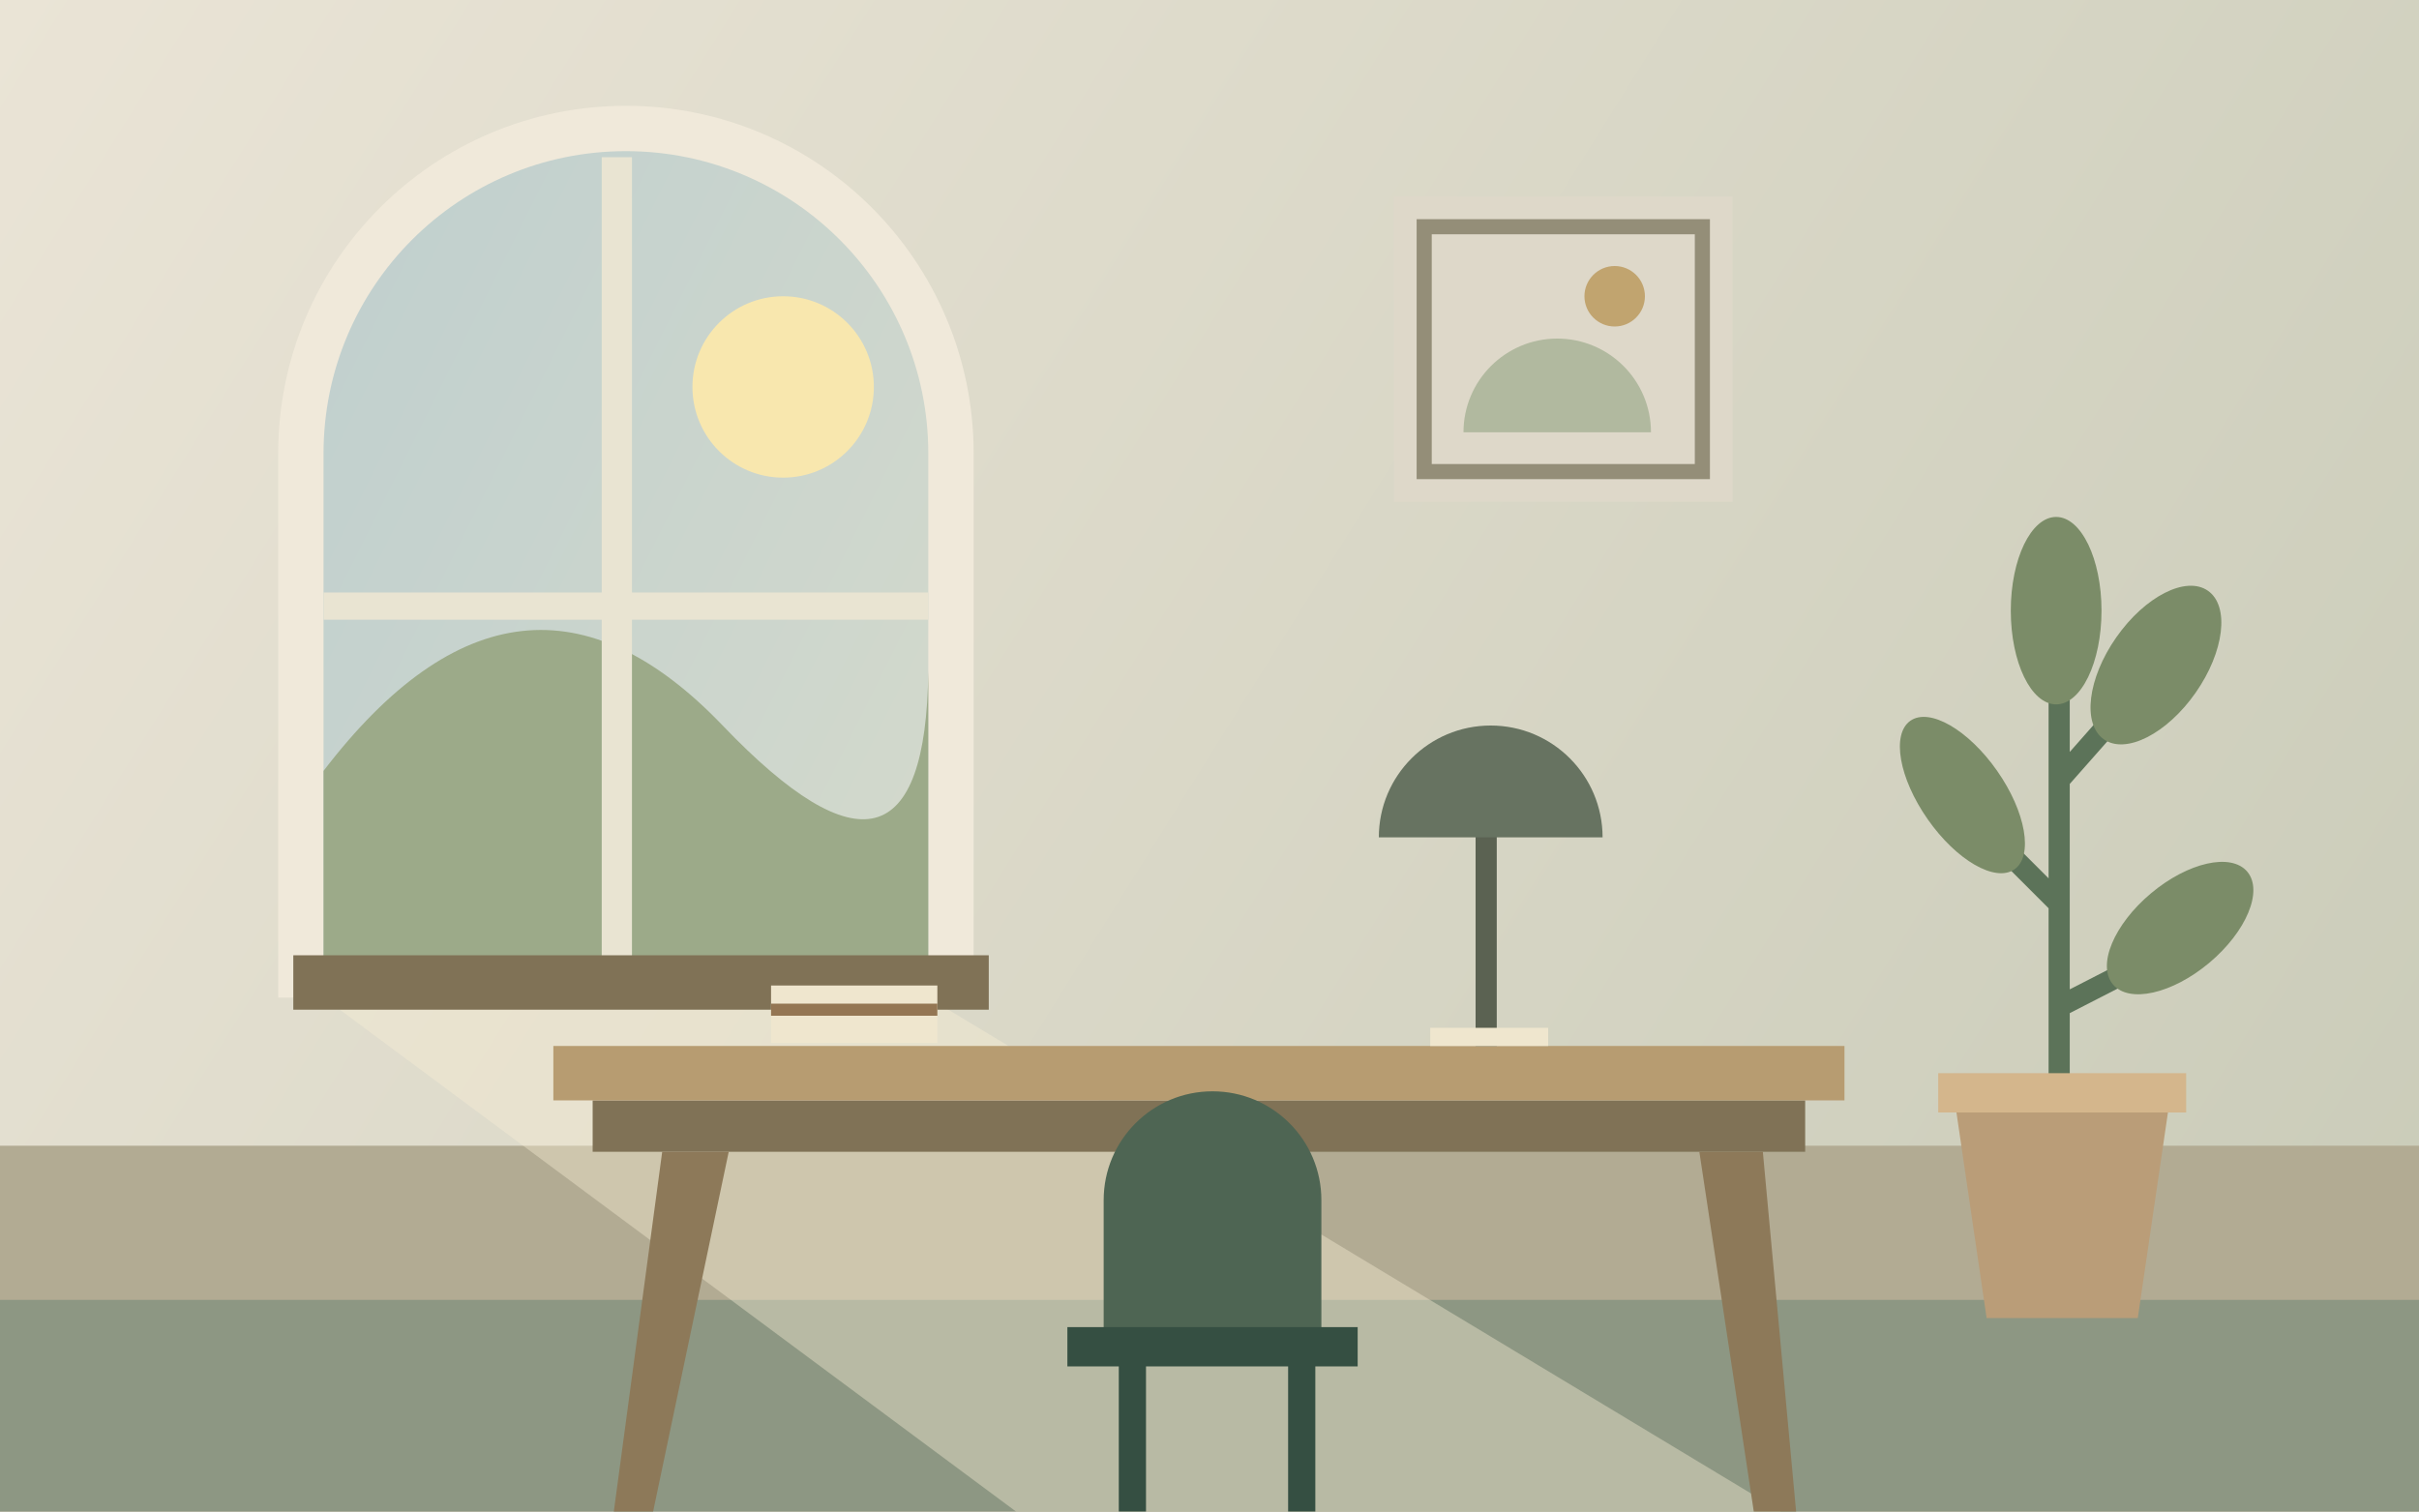
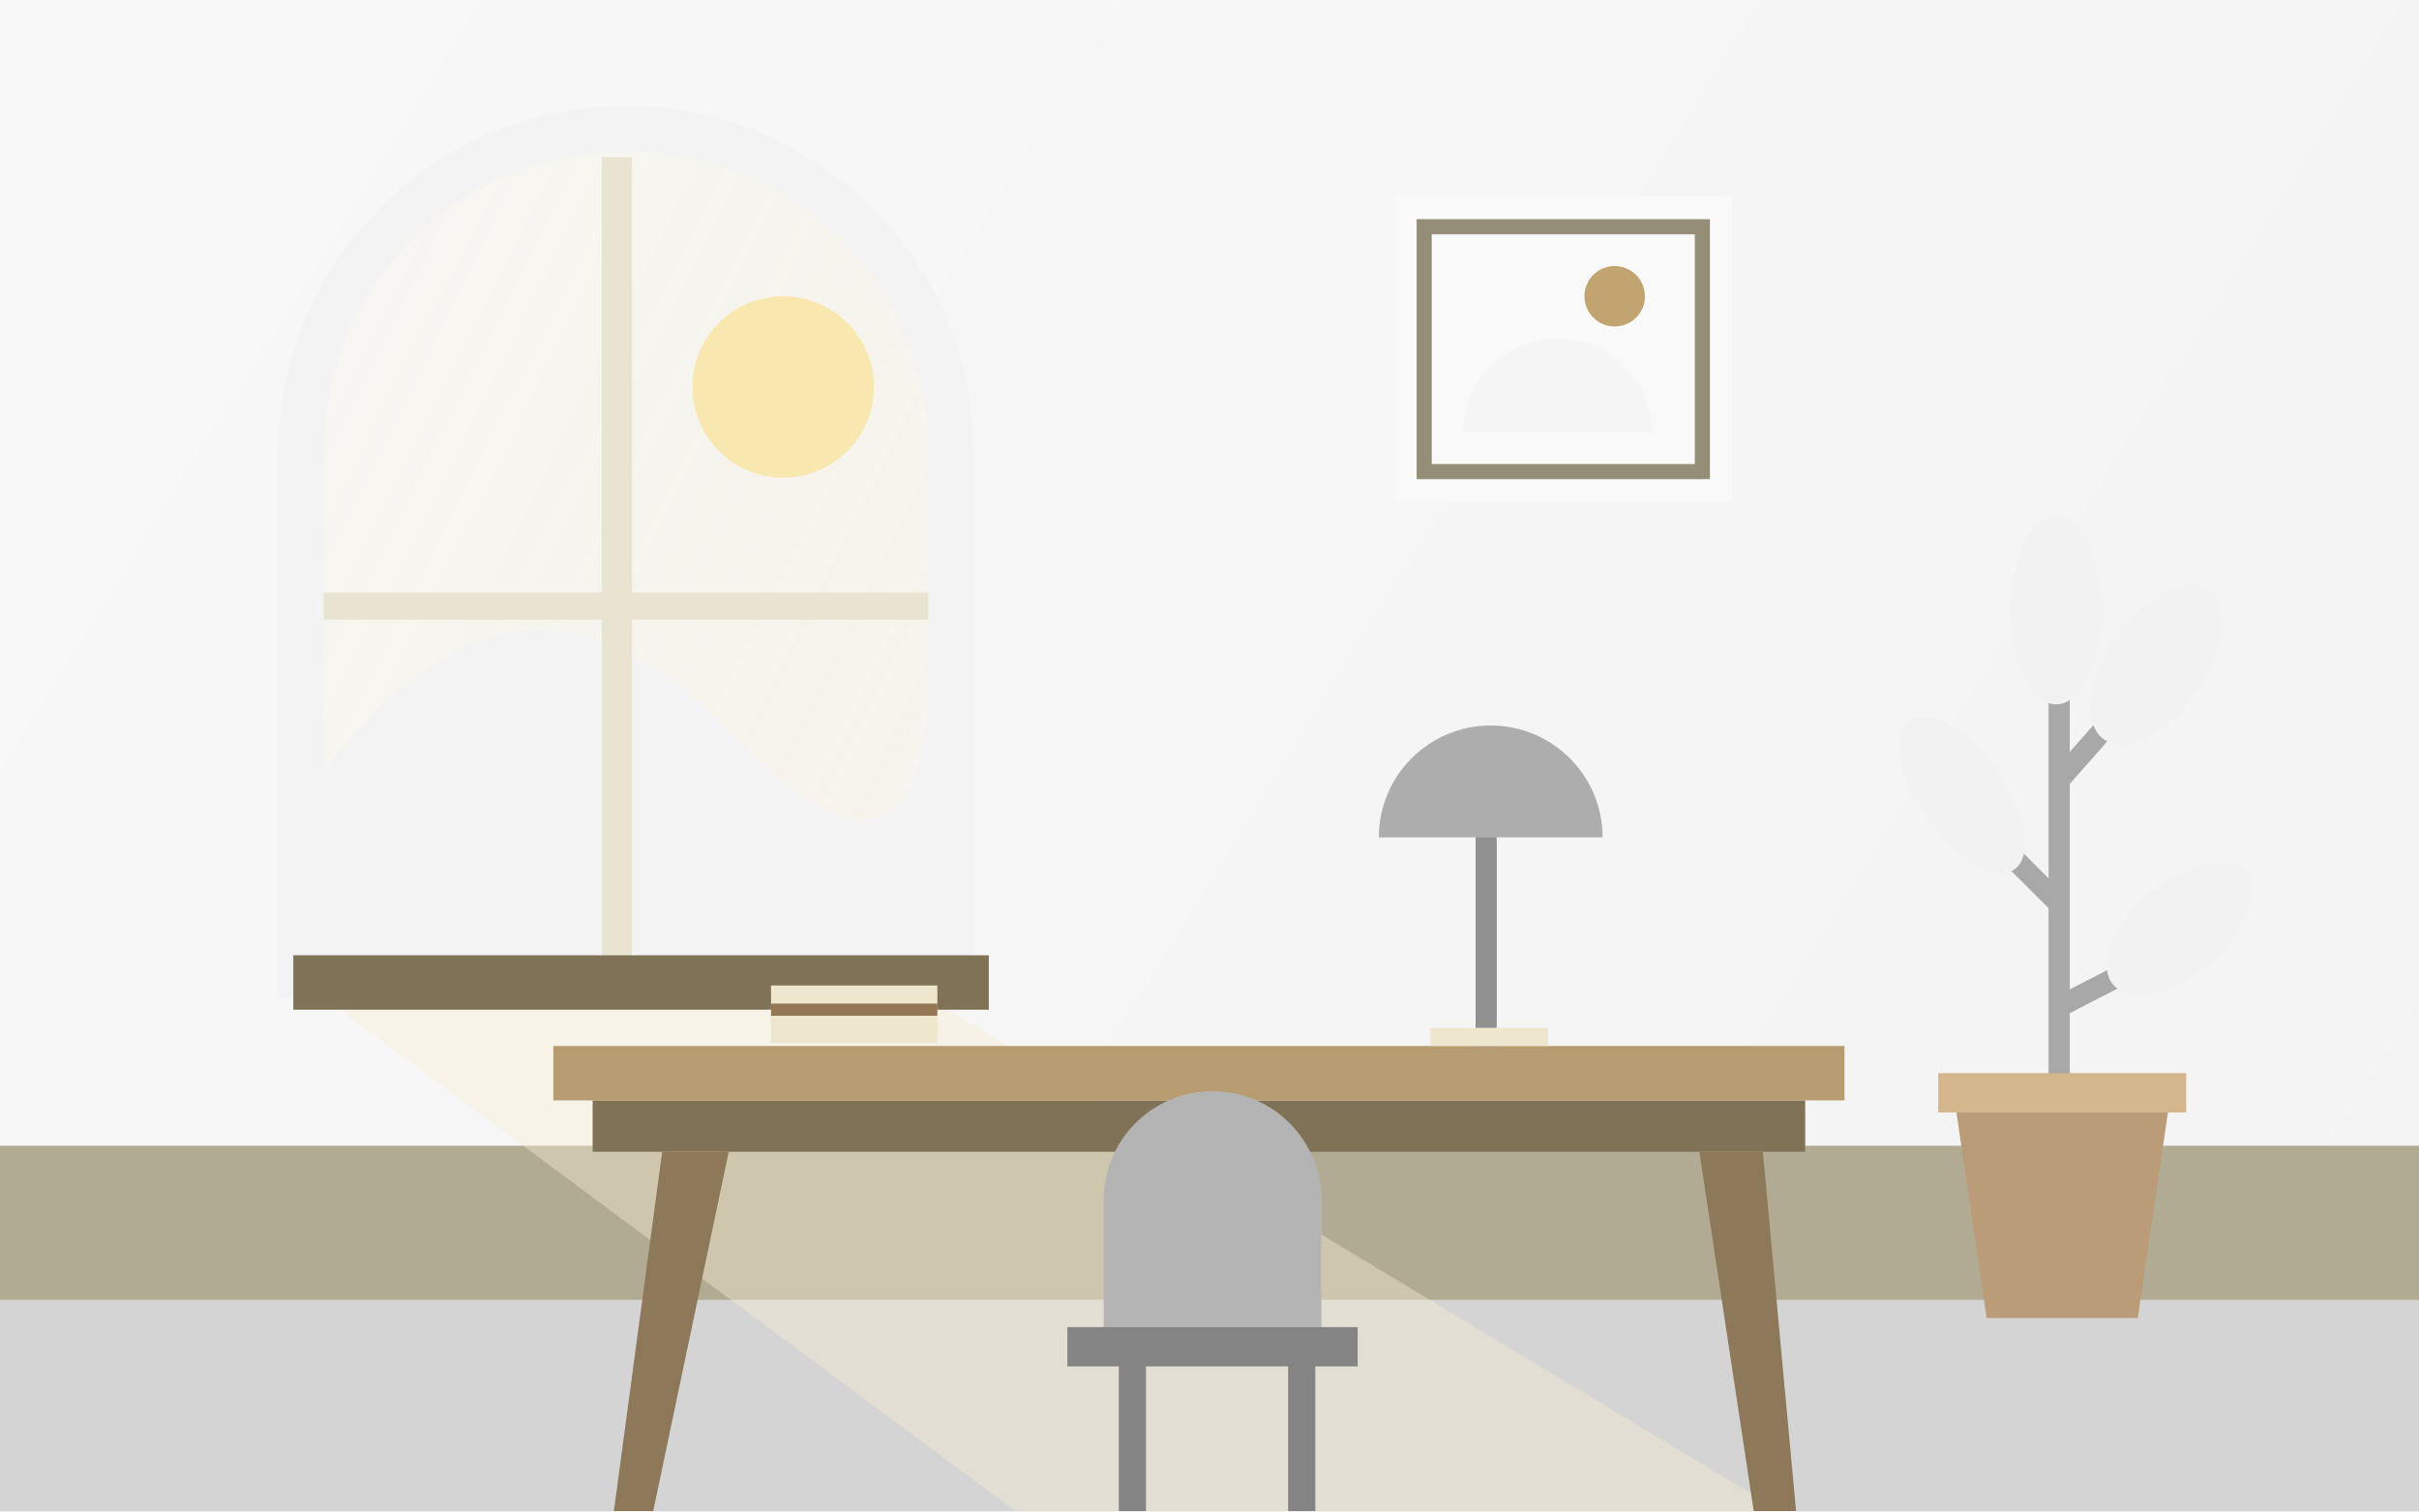
<svg xmlns="http://www.w3.org/2000/svg" width="800" height="500" viewBox="0 0 800 500" fill="none">
  <defs>
    <linearGradient id="wall" x2="800" y2="500" gradientUnits="userSpaceOnUse">
-       <stop stop-color="#eae4d6" />
-       <stop offset="1" stop-color="#c9cbb8" />
+       <stop stop-color="#ffffff" stop-opacity=".55" />
+       <stop offset="1" stop-color="#ffffff" stop-opacity=".2" />
    </linearGradient>
    <linearGradient id="glass" y2="400" gradientUnits="userSpaceOnUse">
-       <stop stop-color="#b7cbd0" />
-       <stop offset="1" stop-color="#f5eac7" />
+       <stop stop-color="#ffffff" stop-opacity=".35" />
+       <stop offset="1" stop-color="#ffe9a0" stop-opacity=".12" />
    </linearGradient>
+     <mask id="tint-1" maskUnits="userSpaceOnUse" x="0" y="0" width="800" height="500">
+       <path fill="white" d="M0 0h800v500H0z" />
+       <path fill="black" d="M0 430h800v70H0z" />
+     </mask>
+     <mask id="tint-2" maskUnits="userSpaceOnUse" x="0" y="0" width="800" height="500">
+       <path fill="white" d="M0 0h800v500H0z" />
+       <path fill="black" d="M92 330V150a115 115 0 0 1 230 0v180z" />
+     </mask>
+     <mask id="tint-3" maskUnits="userSpaceOnUse" x="0" y="0" width="800" height="500">
+       <path fill="white" d="M0 0h800v500H0z" />
+       <path fill="black" d="M107 255q65-85 132-15t68-18v108H107z" />
+     </mask>
+     <mask id="tint-4" maskUnits="userSpaceOnUse" x="0" y="0" width="800" height="500">
+       <path fill="white" d="M0 0h800v500H0z" />
+       <path fill="black" d="M365 397a36 36 0 0 1 72 0v49h-72z" />
+     </mask>
+     <mask id="tint-5" maskUnits="userSpaceOnUse" x="0" y="0" width="800" height="500">
+       <path fill="white" d="M0 0h800v500H0z" />
+       <path fill="black" d="M353 439h96v13h-96zM370 451h9v49h-9zm56 0h9v49h-9z" />
+     </mask>
+     <mask id="tint-6" maskUnits="userSpaceOnUse" x="0" y="0" width="800" height="500">
+       <path fill="white" d="M0 0h800v500H0z" />
+       <path fill="black" d="M488 270h7v76h-7z" />
+     </mask>
+     <mask id="tint-7" maskUnits="userSpaceOnUse" x="0" y="0" width="800" height="500">
+       <path fill="white" d="M0 0h800v500H0z" />
+       <path fill="black" d="M456 277a37 37 0 0 1 74 0z" />
+     </mask>
+     <mask id="tint-8" maskUnits="userSpaceOnUse" x="0" y="0" width="800" height="500">
+       <path fill="white" d="M0 0h800v500H0z" />
+       <path stroke="black" stroke-width="7" d="M681 367V204m0 95-30-30m30-11 30-34m-30 109 39-20" />
+     </mask>
+     <mask id="tint-9" maskUnits="userSpaceOnUse" x="0" y="0" width="800" height="500">
+       <path fill="white" d="M0 0h800v500H0z" />
+       <g fill="black">
+         <ellipse cx="649" cy="263" rx="14" ry="30" transform="rotate(-35 649 263)" />
+         <ellipse cx="713" cy="220" rx="16" ry="30" transform="rotate(35 713 220)" />
+         <ellipse cx="721" cy="307" rx="15" ry="29" transform="rotate(50 721 307)" />
+         <ellipse cx="680" cy="202" rx="15" ry="31" />
+       </g>
+     </mask>
+     <mask id="tint-10" maskUnits="userSpaceOnUse" x="0" y="0" width="800" height="500">
+       <path fill="white" d="M0 0h800v500H0z" />
+       <path fill="black" d="M461 65h112v101H461z" />
+     </mask>
+     <mask id="tint-11" maskUnits="userSpaceOnUse" x="0" y="0" width="800" height="500">
+       <path fill="white" d="M0 0h800v500H0z" />
+       <path fill="black" d="M484 143a31 31 0 0 1 62 0z" />
+     </mask>
  </defs>
-   <path fill="url(#wall)" d="M0 0h800v500H0z" />
-   <path fill="#b2ab93" d="M0 379h800v121H0z" />
-   <path fill="#8d9783" d="M0 430h800v70H0z" />
-   <path fill="#f0e9da" d="M92 330V150a115 115 0 0 1 230 0v180z" />
-   <path fill="url(#glass)" d="M107 330V150a100 100 0 0 1 200 0v180z" />
-   <circle cx="259" cy="128" r="30" fill="#f8e7ae" />
-   <path fill="#9caa89" d="M107 255q65-85 132-15t68-18v108H107z" />
-   <path fill="#e9e4d2" d="M199 52h10v278h-10zM107 196h200v9H107z" />
-   <path fill="#f8efd5" fill-opacity=".4" d="m107 330 200 0 282 170H336z" />
-   <path fill="#807256" d="M97 316h230v18H97zM196 364h401v17H196z" />
-   <path fill="#8d7959" d="m219 381-16 119h13l25-119zm343 0 18 119h14l-11-119z" />
-   <path fill="#b79c71" d="M183 346h427v18H183z" />
-   <path fill="#4e6553" d="M365 397a36 36 0 0 1 72 0v49h-72z" />
-   <path fill="#354f42" d="M353 439h96v13h-96zM370 451h9v49h-9zm56 0h9v49h-9z" />
-   <path fill="#5b6252" d="M488 270h7v76h-7z" />
-   <path fill="#677361" d="M456 277a37 37 0 0 1 74 0z" />
-   <path fill="#efe6ce" d="M473 340h39v6h-39zM255 326h55v19h-55z" />
-   <path fill="#947653" d="M255 332h55v4h-55z" />
-   <path stroke="#5c7359" stroke-width="7" d="M681 367V204m0 95-30-30m30-11 30-34m-30 109 39-20" />
-   <g fill="#7b8c68">
-     <ellipse cx="649" cy="263" rx="14" ry="30" transform="rotate(-35 649 263)" />
-     <ellipse cx="713" cy="220" rx="16" ry="30" transform="rotate(35 713 220)" />
-     <ellipse cx="721" cy="307" rx="15" ry="29" transform="rotate(50 721 307)" />
-     <ellipse cx="680" cy="202" rx="15" ry="31" />
+   <g mask="url(#tint-11)">
+     <g mask="url(#tint-10)">
+       <g mask="url(#tint-9)">
+         <g mask="url(#tint-8)">
+           <g mask="url(#tint-7)">
+             <g mask="url(#tint-6)">
+               <g mask="url(#tint-5)">
+                 <g mask="url(#tint-4)">
+                   <g mask="url(#tint-3)">
+                     <g mask="url(#tint-2)">
+                       <g mask="url(#tint-1)">
+                         <path fill="url(#wall)" d="M0 0h800v500H0z" />
+                         <path fill="#b2ab93" d="M0 379h800v121H0z" />
+                       </g>
+                       <path fill="#000000" fill-opacity=".12" d="M0 430h800v70H0z" />
+                     </g>
+                     <path fill="#ffffff" fill-opacity=".2" d="M92 330V150a115 115 0 0 1 230 0v180z" />
+                     <path fill="url(#glass)" d="M107 330V150a100 100 0 0 1 200 0v180z" />
+                     <circle cx="259" cy="128" r="30" fill="#f8e7ae" />
+                   </g>
+                   <path fill="#ffffff" fill-opacity=".22" d="M107 255q65-85 132-15t68-18v108H107z" />
+                   <path fill="#e9e4d2" d="M199 52h10v278h-10zM107 196h200v9H107z" />
+                   <path fill="#f8efd5" fill-opacity=".4" d="m107 330 200 0 282 170H336z" />
+                   <path fill="#807256" d="M97 316h230v18H97zM196 364h401v17H196z" />
+                   <path fill="#8d7959" d="m219 381-16 119h13l25-119zm343 0 18 119h14l-11-119z" />
+                   <path fill="#b79c71" d="M183 346h427v18H183z" />
+                 </g>
+                 <path fill="#000000" fill-opacity=".25" d="M365 397a36 36 0 0 1 72 0v49h-72z" />
+               </g>
+               <path fill="#000000" fill-opacity=".45" d="M353 439h96v13h-96zM370 451h9v49h-9zm56 0h9v49h-9z" />
+             </g>
+             <path fill="#000000" fill-opacity=".4" d="M488 270h7v76h-7z" />
+           </g>
+           <path fill="#000000" fill-opacity=".28" d="M456 277a37 37 0 0 1 74 0z" />
+           <path fill="#efe6ce" d="M473 340h39v6h-39zM255 326h55v19h-55z" />
+           <path fill="#947653" d="M255 332h55v4h-55z" />
+         </g>
+         <path stroke="#000000" stroke-opacity=".3" stroke-width="7" d="M681 367V204m0 95-30-30m30-11 30-34m-30 109 39-20" />
+       </g>
+       <g fill="#ffffff" fill-opacity=".12">
+         <ellipse cx="649" cy="263" rx="14" ry="30" transform="rotate(-35 649 263)" />
+         <ellipse cx="713" cy="220" rx="16" ry="30" transform="rotate(35 713 220)" />
+         <ellipse cx="721" cy="307" rx="15" ry="29" transform="rotate(50 721 307)" />
+         <ellipse cx="680" cy="202" rx="15" ry="31" />
+       </g>
+       <path fill="#ba9d78" d="M646 361h72l-11 75h-50z" />
+       <path fill="#d4b68c" d="M641 355h82v13h-82z" />
+     </g>
+     <path fill="#ffffff" fill-opacity=".6" d="M461 65h112v101H461z" />
+     <path stroke="#948e78" stroke-width="5" d="M471 75h92v81h-92z" />
  </g>
-   <path fill="#ba9d78" d="M646 361h72l-11 75h-50z" />
-   <path fill="#d4b68c" d="M641 355h82v13h-82z" />
-   <path fill="#ded8c9" d="M461 65h112v101H461z" />
-   <path stroke="#948e78" stroke-width="5" d="M471 75h92v81h-92z" />
-   <path fill="#b1b99f" d="M484 143a31 31 0 0 1 62 0z" />
+   <path fill="#ffffff" fill-opacity=".35" d="M484 143a31 31 0 0 1 62 0z" />
  <circle cx="534" cy="98" r="10" fill="#c1a46f" />
</svg>
